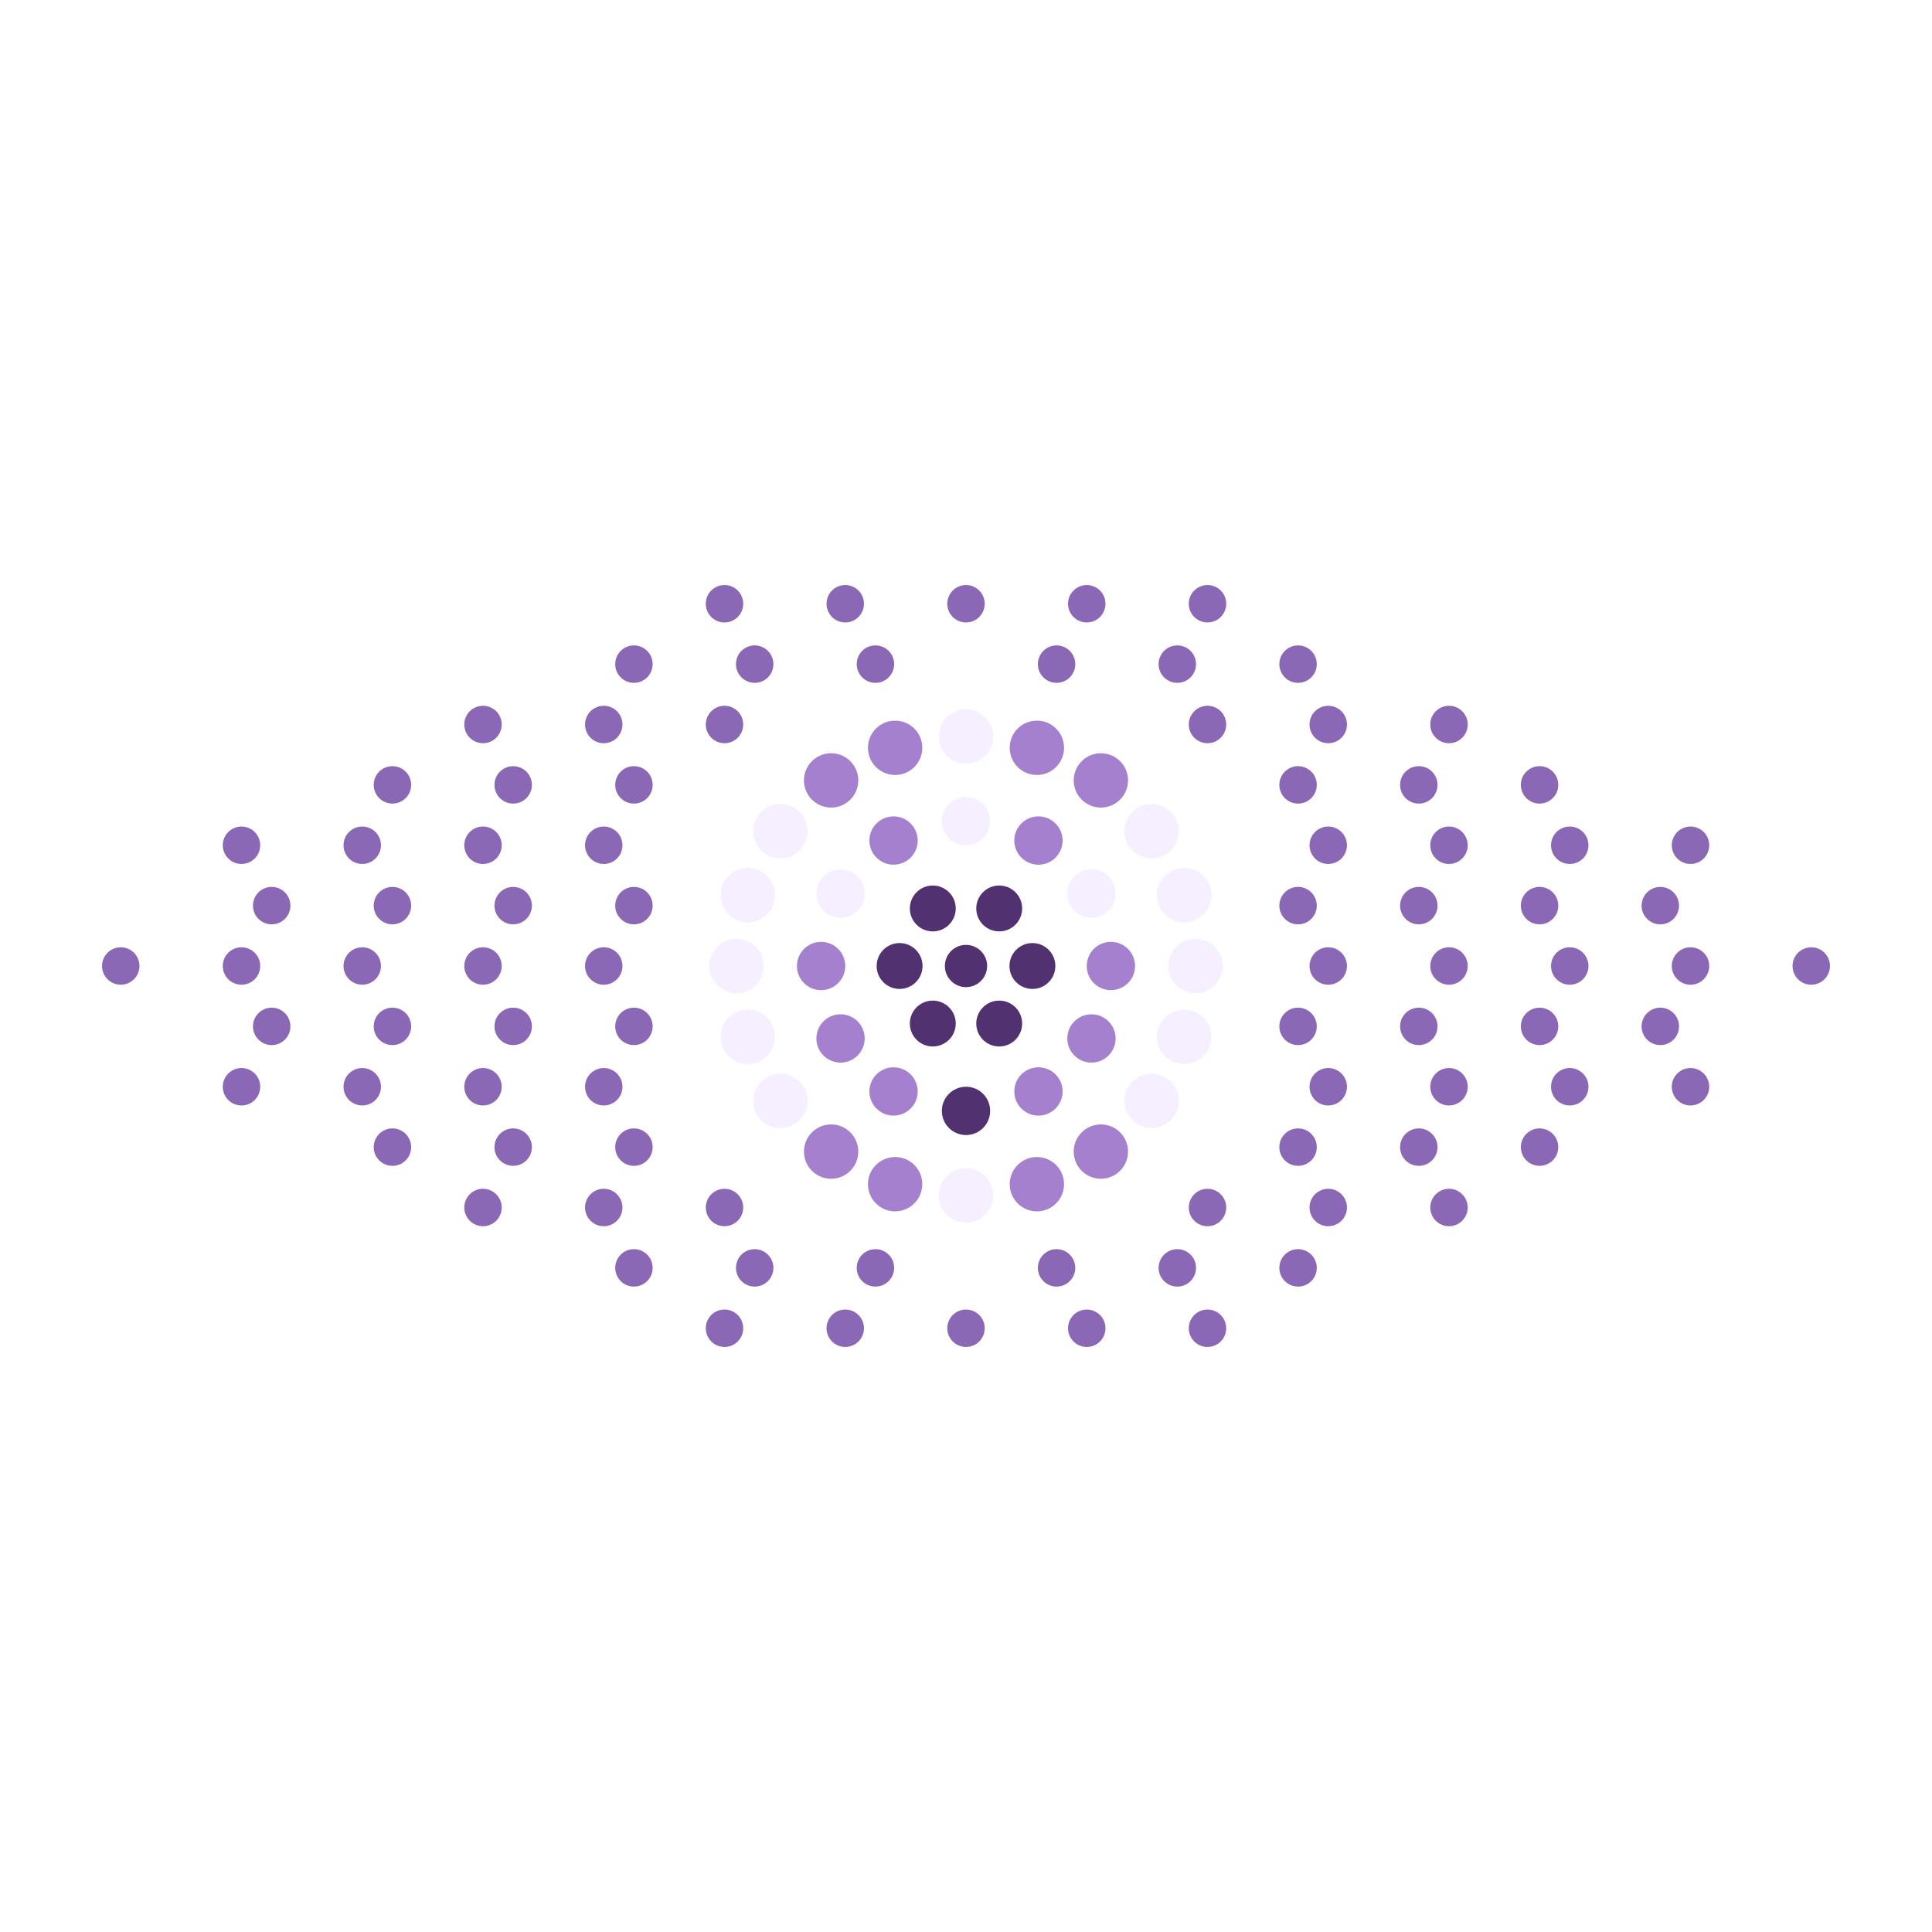
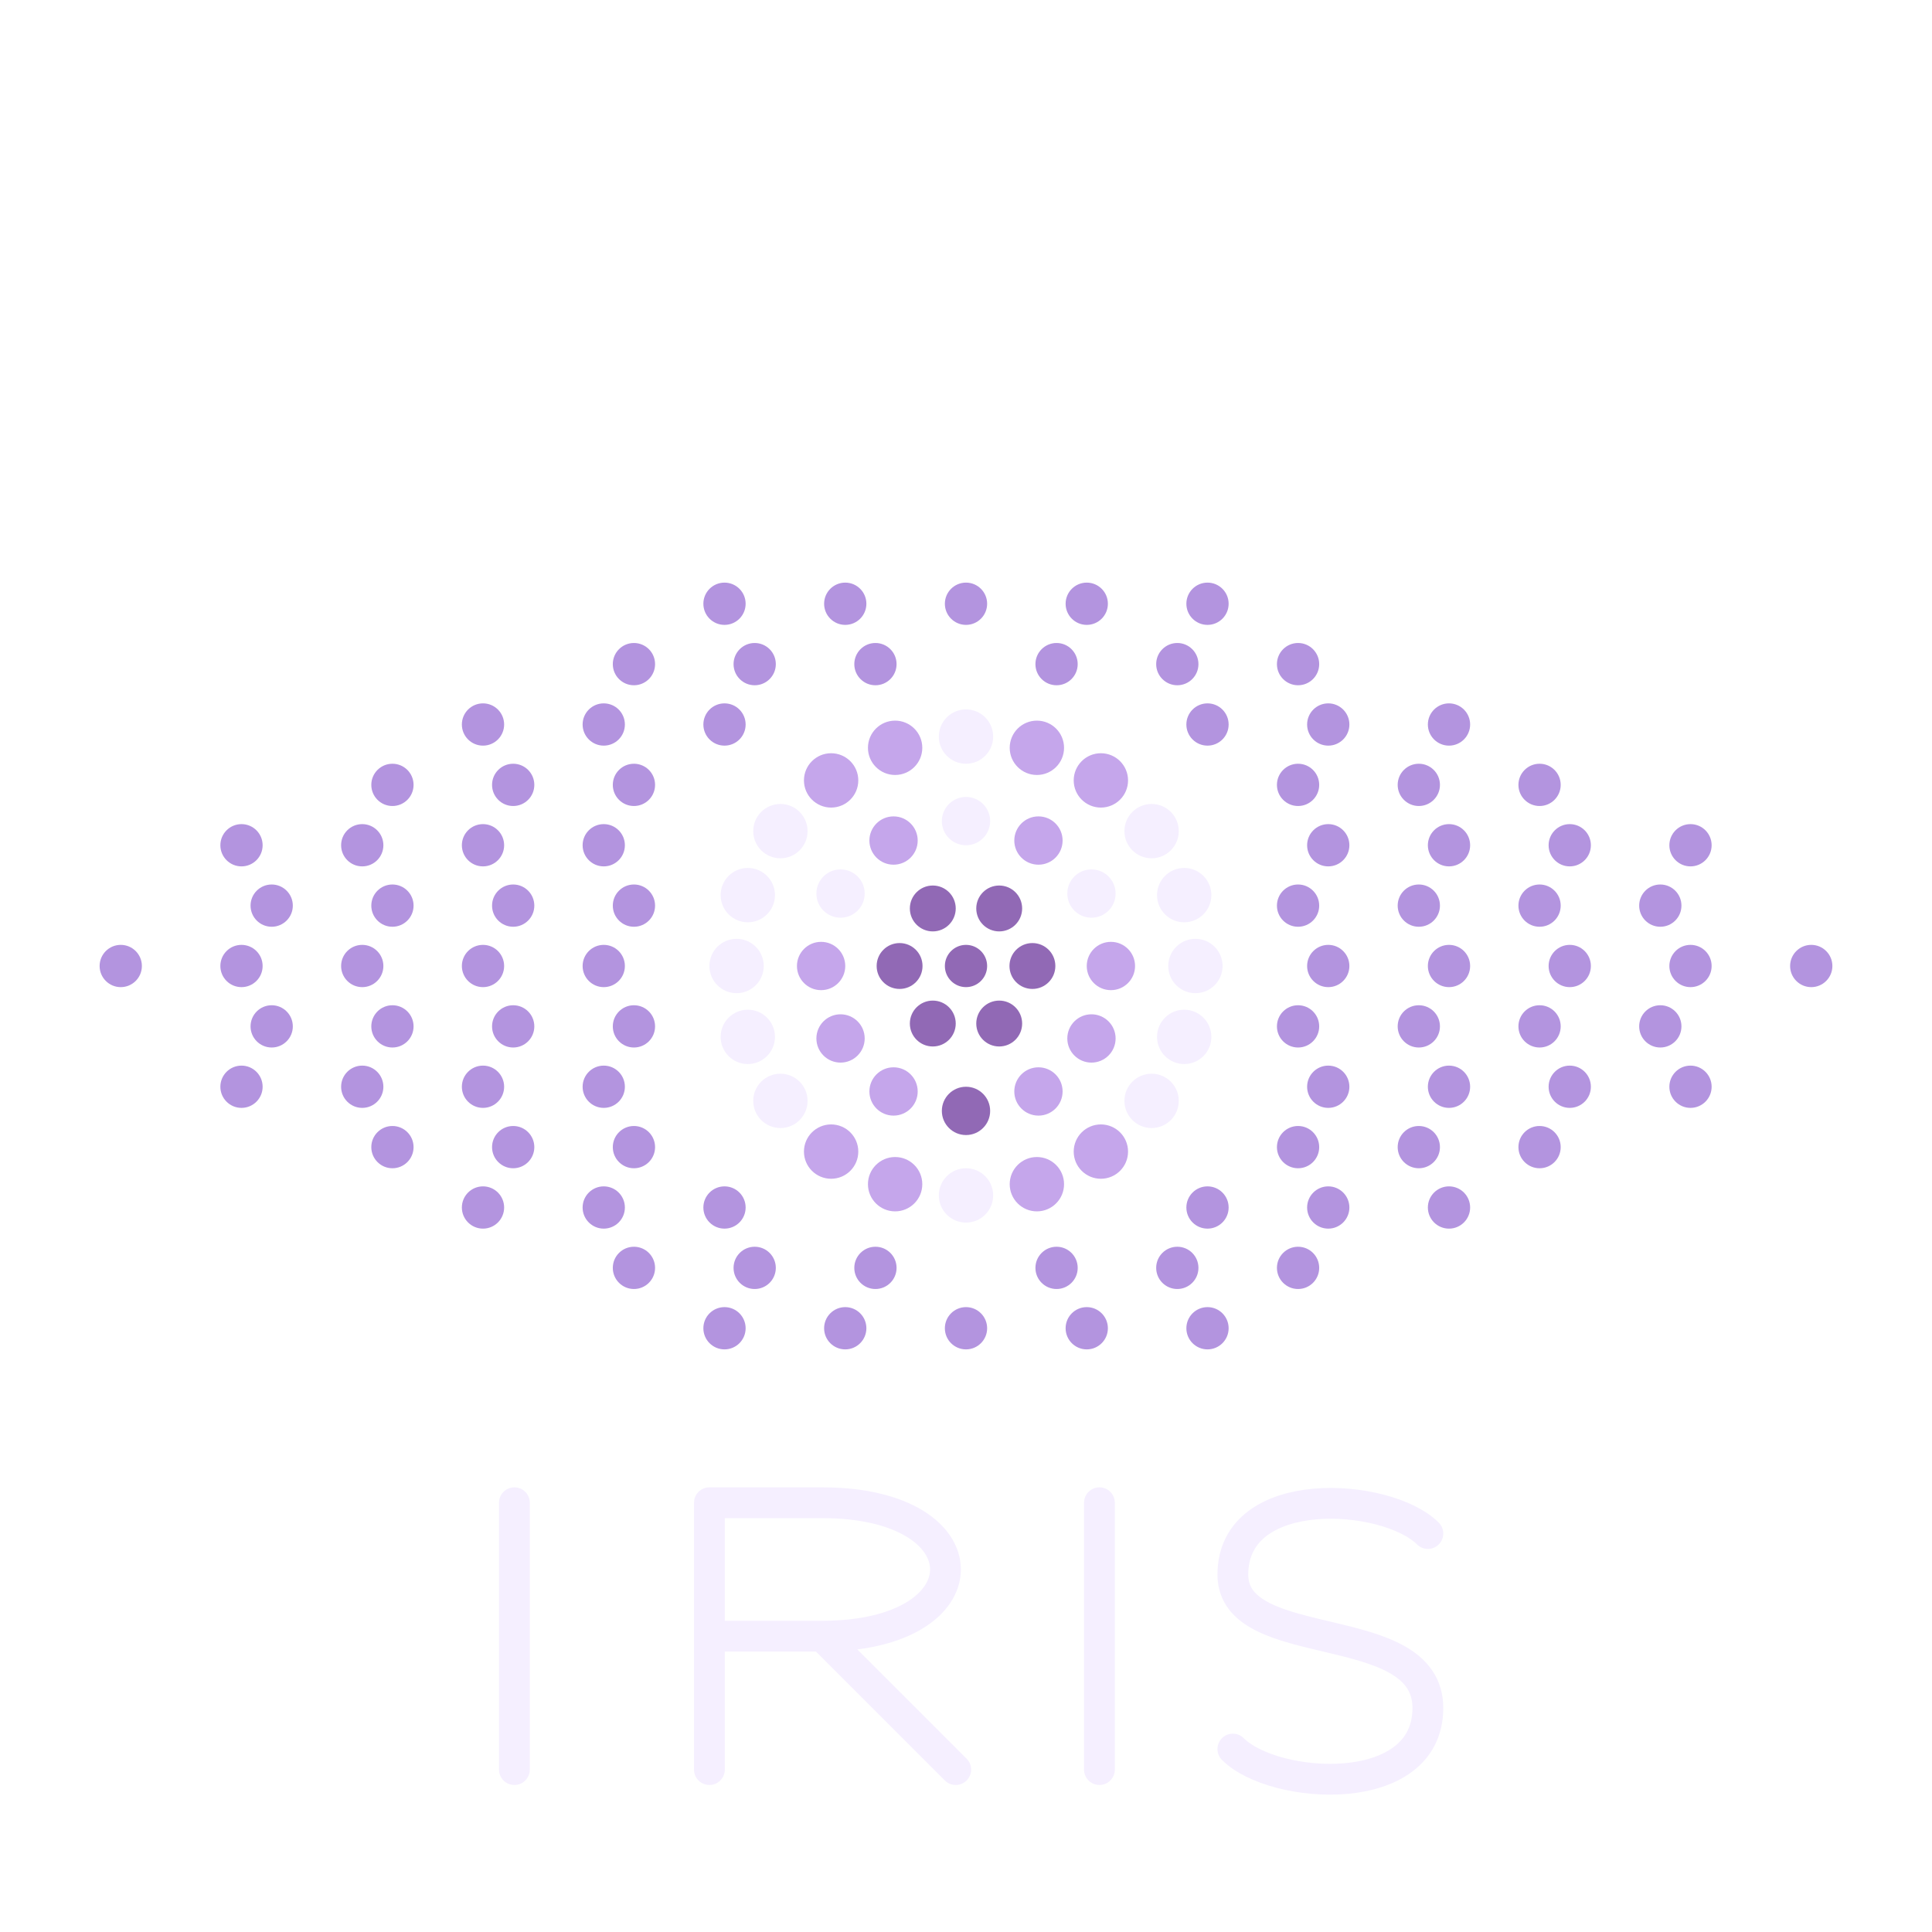
<svg xmlns="http://www.w3.org/2000/svg" width="960" height="960" viewBox="0 0 320 320" fill="none">
-   <g fill="#8b68b5">
-     <circle cx="125" cy="110" r="3.1" fill="#8b68b5" />
-     <circle cx="145" cy="110" r="3.1" fill="#8b68b5" />
-     <circle cx="175" cy="110" r="3.1" fill="#8b68b5" />
-     <circle cx="195" cy="110" r="3.1" fill="#8b68b5" />
-     <circle cx="100" cy="120" r="3.1" fill="#8b68b5" />
-     <circle cx="120" cy="120" r="3.1" fill="#8b68b5" />
-     <circle cx="200" cy="120" r="3.1" fill="#8b68b5" />
-     <circle cx="220" cy="120" r="3.1" fill="#8b68b5" />
-     <circle cx="85" cy="130" r="3.1" fill="#8b68b5" />
-     <circle cx="105" cy="130" r="3.1" fill="#8b68b5" />
-     <circle cx="215" cy="130" r="3.1" fill="#8b68b5" />
-     <circle cx="235" cy="130" r="3.1" fill="#8b68b5" />
-     <circle cx="60" cy="140" r="3.1" fill="#8b68b5" />
-     <circle cx="80" cy="140" r="3.1" fill="#8b68b5" />
-     <circle cx="100" cy="140" r="3.1" fill="#8b68b5" />
-     <circle cx="220" cy="140" r="3.1" fill="#8b68b5" />
-     <circle cx="240" cy="140" r="3.1" fill="#8b68b5" />
-     <circle cx="260" cy="140" r="3.1" fill="#8b68b5" />
-     <circle cx="45" cy="150" r="3.1" fill="#8b68b5" />
-     <circle cx="65" cy="150" r="3.1" fill="#8b68b5" />
-     <circle cx="85" cy="150" r="3.1" fill="#8b68b5" />
-     <circle cx="105" cy="150" r="3.1" fill="#8b68b5" />
-     <circle cx="215" cy="150" r="3.1" fill="#8b68b5" />
-     <circle cx="235" cy="150" r="3.1" fill="#8b68b5" />
-     <circle cx="255" cy="150" r="3.1" fill="#8b68b5" />
-     <circle cx="275" cy="150" r="3.1" fill="#8b68b5" />
-     <circle cx="20" cy="160" r="3.1" fill="#8b68b5" />
-     <circle cx="40" cy="160" r="3.1" fill="#8b68b5" />
-     <circle cx="60" cy="160" r="3.1" fill="#8b68b5" />
-     <circle cx="80" cy="160" r="3.1" fill="#8b68b5" />
-     <circle cx="100" cy="160" r="3.1" fill="#8b68b5" />
-     <circle cx="220" cy="160" r="3.1" fill="#8b68b5" />
-     <circle cx="240" cy="160" r="3.1" fill="#8b68b5" />
-     <circle cx="260" cy="160" r="3.1" fill="#8b68b5" />
-     <circle cx="280" cy="160" r="3.1" fill="#8b68b5" />
-     <circle cx="300" cy="160" r="3.1" fill="#8b68b5" />
-     <circle cx="45" cy="170" r="3.1" fill="#8b68b5" />
-     <circle cx="65" cy="170" r="3.1" fill="#8b68b5" />
-     <circle cx="85" cy="170" r="3.1" fill="#8b68b5" />
-     <circle cx="105" cy="170" r="3.1" fill="#8b68b5" />
-     <circle cx="215" cy="170" r="3.1" fill="#8b68b5" />
-     <circle cx="235" cy="170" r="3.1" fill="#8b68b5" />
-     <circle cx="255" cy="170" r="3.1" fill="#8b68b5" />
-     <circle cx="275" cy="170" r="3.1" fill="#8b68b5" />
-     <circle cx="60" cy="180" r="3.1" fill="#8b68b5" />
-     <circle cx="80" cy="180" r="3.1" fill="#8b68b5" />
-     <circle cx="100" cy="180" r="3.1" fill="#8b68b5" />
-     <circle cx="220" cy="180" r="3.1" fill="#8b68b5" />
-     <circle cx="240" cy="180" r="3.1" fill="#8b68b5" />
-     <circle cx="260" cy="180" r="3.1" fill="#8b68b5" />
-     <circle cx="85" cy="190" r="3.1" fill="#8b68b5" />
-     <circle cx="105" cy="190" r="3.1" fill="#8b68b5" />
-     <circle cx="215" cy="190" r="3.1" fill="#8b68b5" />
-     <circle cx="235" cy="190" r="3.1" fill="#8b68b5" />
-     <circle cx="100" cy="200" r="3.1" fill="#8b68b5" />
-     <circle cx="120" cy="200" r="3.1" fill="#8b68b5" />
-     <circle cx="200" cy="200" r="3.1" fill="#8b68b5" />
-     <circle cx="220" cy="200" r="3.1" fill="#8b68b5" />
-     <circle cx="125" cy="210" r="3.1" fill="#8b68b5" />
-     <circle cx="145" cy="210" r="3.1" fill="#8b68b5" />
-     <circle cx="175" cy="210" r="3.1" fill="#8b68b5" />
-     <circle cx="195" cy="210" r="3.1" fill="#8b68b5" />
+   <g fill="#b394df">
+     <circle cx="125" cy="110" r="3.5" fill="#b394df" />
+     <circle cx="145" cy="110" r="3.5" fill="#b394df" />
+     <circle cx="175" cy="110" r="3.5" fill="#b394df" />
+     <circle cx="195" cy="110" r="3.5" fill="#b394df" />
+     <circle cx="100" cy="120" r="3.5" fill="#b394df" />
+     <circle cx="120" cy="120" r="3.5" fill="#b394df" />
+     <circle cx="200" cy="120" r="3.5" fill="#b394df" />
+     <circle cx="220" cy="120" r="3.5" fill="#b394df" />
+     <circle cx="85" cy="130" r="3.5" fill="#b394df" />
+     <circle cx="105" cy="130" r="3.5" fill="#b394df" />
+     <circle cx="215" cy="130" r="3.5" fill="#b394df" />
+     <circle cx="235" cy="130" r="3.5" fill="#b394df" />
+     <circle cx="60" cy="140" r="3.5" fill="#b394df" />
+     <circle cx="80" cy="140" r="3.5" fill="#b394df" />
+     <circle cx="100" cy="140" r="3.5" fill="#b394df" />
+     <circle cx="220" cy="140" r="3.5" fill="#b394df" />
+     <circle cx="240" cy="140" r="3.5" fill="#b394df" />
+     <circle cx="260" cy="140" r="3.5" fill="#b394df" />
+     <circle cx="45" cy="150" r="3.5" fill="#b394df" />
+     <circle cx="65" cy="150" r="3.5" fill="#b394df" />
+     <circle cx="85" cy="150" r="3.5" fill="#b394df" />
+     <circle cx="105" cy="150" r="3.5" fill="#b394df" />
+     <circle cx="215" cy="150" r="3.5" fill="#b394df" />
+     <circle cx="235" cy="150" r="3.5" fill="#b394df" />
+     <circle cx="255" cy="150" r="3.5" fill="#b394df" />
+     <circle cx="275" cy="150" r="3.5" fill="#b394df" />
+     <circle cx="20" cy="160" r="3.5" fill="#b394df" />
+     <circle cx="40" cy="160" r="3.5" fill="#b394df" />
+     <circle cx="60" cy="160" r="3.5" fill="#b394df" />
+     <circle cx="80" cy="160" r="3.5" fill="#b394df" />
+     <circle cx="100" cy="160" r="3.5" fill="#b394df" />
+     <circle cx="220" cy="160" r="3.5" fill="#b394df" />
+     <circle cx="240" cy="160" r="3.5" fill="#b394df" />
+     <circle cx="260" cy="160" r="3.5" fill="#b394df" />
+     <circle cx="280" cy="160" r="3.5" fill="#b394df" />
+     <circle cx="300" cy="160" r="3.5" fill="#b394df" />
+     <circle cx="45" cy="170" r="3.5" fill="#b394df" />
+     <circle cx="65" cy="170" r="3.5" fill="#b394df" />
+     <circle cx="85" cy="170" r="3.5" fill="#b394df" />
+     <circle cx="105" cy="170" r="3.5" fill="#b394df" />
+     <circle cx="215" cy="170" r="3.5" fill="#b394df" />
+     <circle cx="235" cy="170" r="3.5" fill="#b394df" />
+     <circle cx="255" cy="170" r="3.5" fill="#b394df" />
+     <circle cx="275" cy="170" r="3.5" fill="#b394df" />
+     <circle cx="60" cy="180" r="3.5" fill="#b394df" />
+     <circle cx="80" cy="180" r="3.5" fill="#b394df" />
+     <circle cx="100" cy="180" r="3.5" fill="#b394df" />
+     <circle cx="220" cy="180" r="3.5" fill="#b394df" />
+     <circle cx="240" cy="180" r="3.5" fill="#b394df" />
+     <circle cx="260" cy="180" r="3.5" fill="#b394df" />
+     <circle cx="85" cy="190" r="3.5" fill="#b394df" />
+     <circle cx="105" cy="190" r="3.5" fill="#b394df" />
+     <circle cx="215" cy="190" r="3.5" fill="#b394df" />
+     <circle cx="235" cy="190" r="3.5" fill="#b394df" />
+     <circle cx="100" cy="200" r="3.5" fill="#b394df" />
+     <circle cx="120" cy="200" r="3.5" fill="#b394df" />
+     <circle cx="200" cy="200" r="3.5" fill="#b394df" />
+     <circle cx="220" cy="200" r="3.5" fill="#b394df" />
+     <circle cx="125" cy="210" r="3.5" fill="#b394df" />
+     <circle cx="145" cy="210" r="3.5" fill="#b394df" />
+     <circle cx="175" cy="210" r="3.5" fill="#b394df" />
+     <circle cx="195" cy="210" r="3.5" fill="#b394df" />
    <circle cx="198" cy="160" r="4.5" fill="#f5efff" />
    <circle cx="196.14" cy="171.74" r="4.5" fill="#f5efff" />
    <circle cx="190.74" cy="182.34" r="4.5" fill="#f5efff" />
-     <circle cx="182.34" cy="190.74" r="4.5" fill="#a480ce" />
-     <circle cx="171.74" cy="196.14" r="4.5" fill="#a480ce" />
+     <circle cx="182.34" cy="190.74" r="4.5" fill="#c5a6eb" />
+     <circle cx="171.74" cy="196.14" r="4.5" fill="#c5a6eb" />
    <circle cx="160" cy="198" r="4.5" fill="#f5efff" />
-     <circle cx="148.26" cy="196.14" r="4.5" fill="#a480ce" />
-     <circle cx="137.66" cy="190.74" r="4.5" fill="#a480ce" />
+     <circle cx="148.26" cy="196.14" r="4.5" fill="#c5a6eb" />
+     <circle cx="137.66" cy="190.74" r="4.5" fill="#c5a6eb" />
    <circle cx="129.26" cy="182.34" r="4.5" fill="#f5efff" />
    <circle cx="123.86" cy="171.74" r="4.5" fill="#f5efff" />
    <circle cx="122" cy="160" r="4.5" fill="#f5efff" />
    <circle cx="123.86" cy="148.26" r="4.5" fill="#f5efff" />
    <circle cx="129.26" cy="137.66" r="4.5" fill="#f5efff" />
-     <circle cx="137.66" cy="129.26" r="4.5" fill="#a480ce" />
-     <circle cx="148.26" cy="123.86" r="4.5" fill="#a480ce" />
+     <circle cx="137.66" cy="129.26" r="4.5" fill="#c5a6eb" />
+     <circle cx="148.26" cy="123.86" r="4.5" fill="#c5a6eb" />
    <circle cx="160" cy="122" r="4.5" fill="#f5efff" />
-     <circle cx="171.74" cy="123.86" r="4.5" fill="#a480ce" />
-     <circle cx="182.34" cy="129.26" r="4.5" fill="#a480ce" />
+     <circle cx="171.74" cy="123.86" r="4.5" fill="#c5a6eb" />
+     <circle cx="182.34" cy="129.26" r="4.5" fill="#c5a6eb" />
    <circle cx="190.74" cy="137.66" r="4.5" fill="#f5efff" />
    <circle cx="196.14" cy="148.26" r="4.5" fill="#f5efff" />
-     <circle cx="184" cy="160" r="4" fill="#a480ce" />
-     <circle cx="180.78" cy="172" r="4" fill="#a480ce" />
-     <circle cx="172" cy="180.78" r="4" fill="#a480ce" />
-     <circle cx="160" cy="184" r="4" fill="#51316f" />
-     <circle cx="148" cy="180.78" r="4" fill="#a480ce" />
-     <circle cx="139.22" cy="172" r="4" fill="#a480ce" />
-     <circle cx="136" cy="160" r="4" fill="#a480ce" />
+     <circle cx="184" cy="160" r="4" fill="#c5a6eb" />
+     <circle cx="180.78" cy="172" r="4" fill="#c5a6eb" />
+     <circle cx="172" cy="180.78" r="4" fill="#c5a6eb" />
+     <circle cx="160" cy="184" r="4" fill="#9169b5" />
+     <circle cx="148" cy="180.78" r="4" fill="#c5a6eb" />
+     <circle cx="139.22" cy="172" r="4" fill="#c5a6eb" />
+     <circle cx="136" cy="160" r="4" fill="#c5a6eb" />
    <circle cx="139.22" cy="148" r="4" fill="#f5efff" />
-     <circle cx="148" cy="139.22" r="4" fill="#a480ce" />
+     <circle cx="148" cy="139.22" r="4" fill="#c5a6eb" />
    <circle cx="160" cy="136" r="4" fill="#f5efff" />
-     <circle cx="172" cy="139.22" r="4" fill="#a480ce" />
+     <circle cx="172" cy="139.22" r="4" fill="#c5a6eb" />
    <circle cx="180.78" cy="148" r="4" fill="#f5efff" />
-     <circle cx="171" cy="160" r="3.8" fill="#51316f" />
-     <circle cx="165.5" cy="169.53" r="3.8" fill="#51316f" />
-     <circle cx="154.5" cy="169.53" r="3.8" fill="#51316f" />
-     <circle cx="149" cy="160" r="3.8" fill="#51316f" />
-     <circle cx="154.5" cy="150.47" r="3.8" fill="#51316f" />
-     <circle cx="165.5" cy="150.47" r="3.8" fill="#51316f" />
-     <circle cx="160" cy="160" r="3.5" fill="#51316f" />
-     <circle cx="160" cy="100" r="3.1" fill="#8b68b5" />
-     <circle cx="160" cy="220" r="3.1" fill="#8b68b5" />
-     <circle cx="120" cy="100" r="3.1" fill="#8b68b5" />
-     <circle cx="140" cy="100" r="3.1" fill="#8b68b5" />
-     <circle cx="180" cy="100" r="3.1" fill="#8b68b5" />
-     <circle cx="200" cy="100" r="3.1" fill="#8b68b5" />
-     <circle cx="105" cy="110" r="3.1" fill="#8b68b5" />
-     <circle cx="215" cy="110" r="3.1" fill="#8b68b5" />
-     <circle cx="80" cy="120" r="3.1" fill="#8b68b5" />
-     <circle cx="240" cy="120" r="3.1" fill="#8b68b5" />
-     <circle cx="65" cy="130" r="3.1" fill="#8b68b5" />
-     <circle cx="255" cy="130" r="3.1" fill="#8b68b5" />
-     <circle cx="40" cy="140" r="3.1" fill="#8b68b5" />
-     <circle cx="280" cy="140" r="3.1" fill="#8b68b5" />
-     <circle cx="40" cy="180" r="3.1" fill="#8b68b5" />
-     <circle cx="280" cy="180" r="3.1" fill="#8b68b5" />
-     <circle cx="65" cy="190" r="3.1" fill="#8b68b5" />
-     <circle cx="255" cy="190" r="3.1" fill="#8b68b5" />
-     <circle cx="80" cy="200" r="3.1" fill="#8b68b5" />
-     <circle cx="240" cy="200" r="3.1" fill="#8b68b5" />
-     <circle cx="105" cy="210" r="3.1" fill="#8b68b5" />
-     <circle cx="215" cy="210" r="3.1" fill="#8b68b5" />
-     <circle cx="120" cy="220" r="3.1" fill="#8b68b5" />
-     <circle cx="140" cy="220" r="3.1" fill="#8b68b5" />
-     <circle cx="180" cy="220" r="3.1" fill="#8b68b5" />
-     <circle cx="200" cy="220" r="3.1" fill="#8b68b5" />
+     <circle cx="171" cy="160" r="3.8" fill="#9169b5" />
+     <circle cx="165.5" cy="169.53" r="3.8" fill="#9169b5" />
+     <circle cx="154.5" cy="169.53" r="3.8" fill="#9169b5" />
+     <circle cx="149" cy="160" r="3.8" fill="#9169b5" />
+     <circle cx="154.5" cy="150.47" r="3.8" fill="#9169b5" />
+     <circle cx="165.5" cy="150.47" r="3.8" fill="#9169b5" />
+     <circle cx="160" cy="160" r="3.5" fill="#9169b5" />
+     <circle cx="160" cy="100" r="3.5" fill="#b394df" />
+     <circle cx="160" cy="220" r="3.5" fill="#b394df" />
+     <circle cx="120" cy="100" r="3.5" fill="#b394df" />
+     <circle cx="140" cy="100" r="3.5" fill="#b394df" />
+     <circle cx="180" cy="100" r="3.5" fill="#b394df" />
+     <circle cx="200" cy="100" r="3.5" fill="#b394df" />
+     <circle cx="105" cy="110" r="3.5" fill="#b394df" />
+     <circle cx="215" cy="110" r="3.5" fill="#b394df" />
+     <circle cx="80" cy="120" r="3.5" fill="#b394df" />
+     <circle cx="240" cy="120" r="3.5" fill="#b394df" />
+     <circle cx="65" cy="130" r="3.5" fill="#b394df" />
+     <circle cx="255" cy="130" r="3.5" fill="#b394df" />
+     <circle cx="40" cy="140" r="3.5" fill="#b394df" />
+     <circle cx="280" cy="140" r="3.5" fill="#b394df" />
+     <circle cx="40" cy="180" r="3.5" fill="#b394df" />
+     <circle cx="280" cy="180" r="3.5" fill="#b394df" />
+     <circle cx="65" cy="190" r="3.5" fill="#b394df" />
+     <circle cx="255" cy="190" r="3.5" fill="#b394df" />
+     <circle cx="80" cy="200" r="3.5" fill="#b394df" />
+     <circle cx="240" cy="200" r="3.5" fill="#b394df" />
+     <circle cx="105" cy="210" r="3.5" fill="#b394df" />
+     <circle cx="215" cy="210" r="3.5" fill="#b394df" />
+     <circle cx="120" cy="220" r="3.5" fill="#b394df" />
+     <circle cx="140" cy="220" r="3.5" fill="#b394df" />
+     <circle cx="180" cy="220" r="3.5" fill="#b394df" />
+     <circle cx="200" cy="220" r="3.5" fill="#b394df" />
  </g>
+   <path transform="translate(160 271) scale(1.7) translate(-160 -263)" aria-label="IRIS" d="M 116 250 L 116 276 M 135 276 L 135 250 L 146 250 C 162 250 162 263 146 263 L 135 263 M 146 263 L 159 276 M 173 250 L 173 276 M 205 253 C 201 249 186 248 186 257 C 186 265 205 261 205 270 C 205 279 190 278 186 274" stroke="#f5efff" stroke-width="3" stroke-linecap="round" stroke-linejoin="round" />
</svg>
